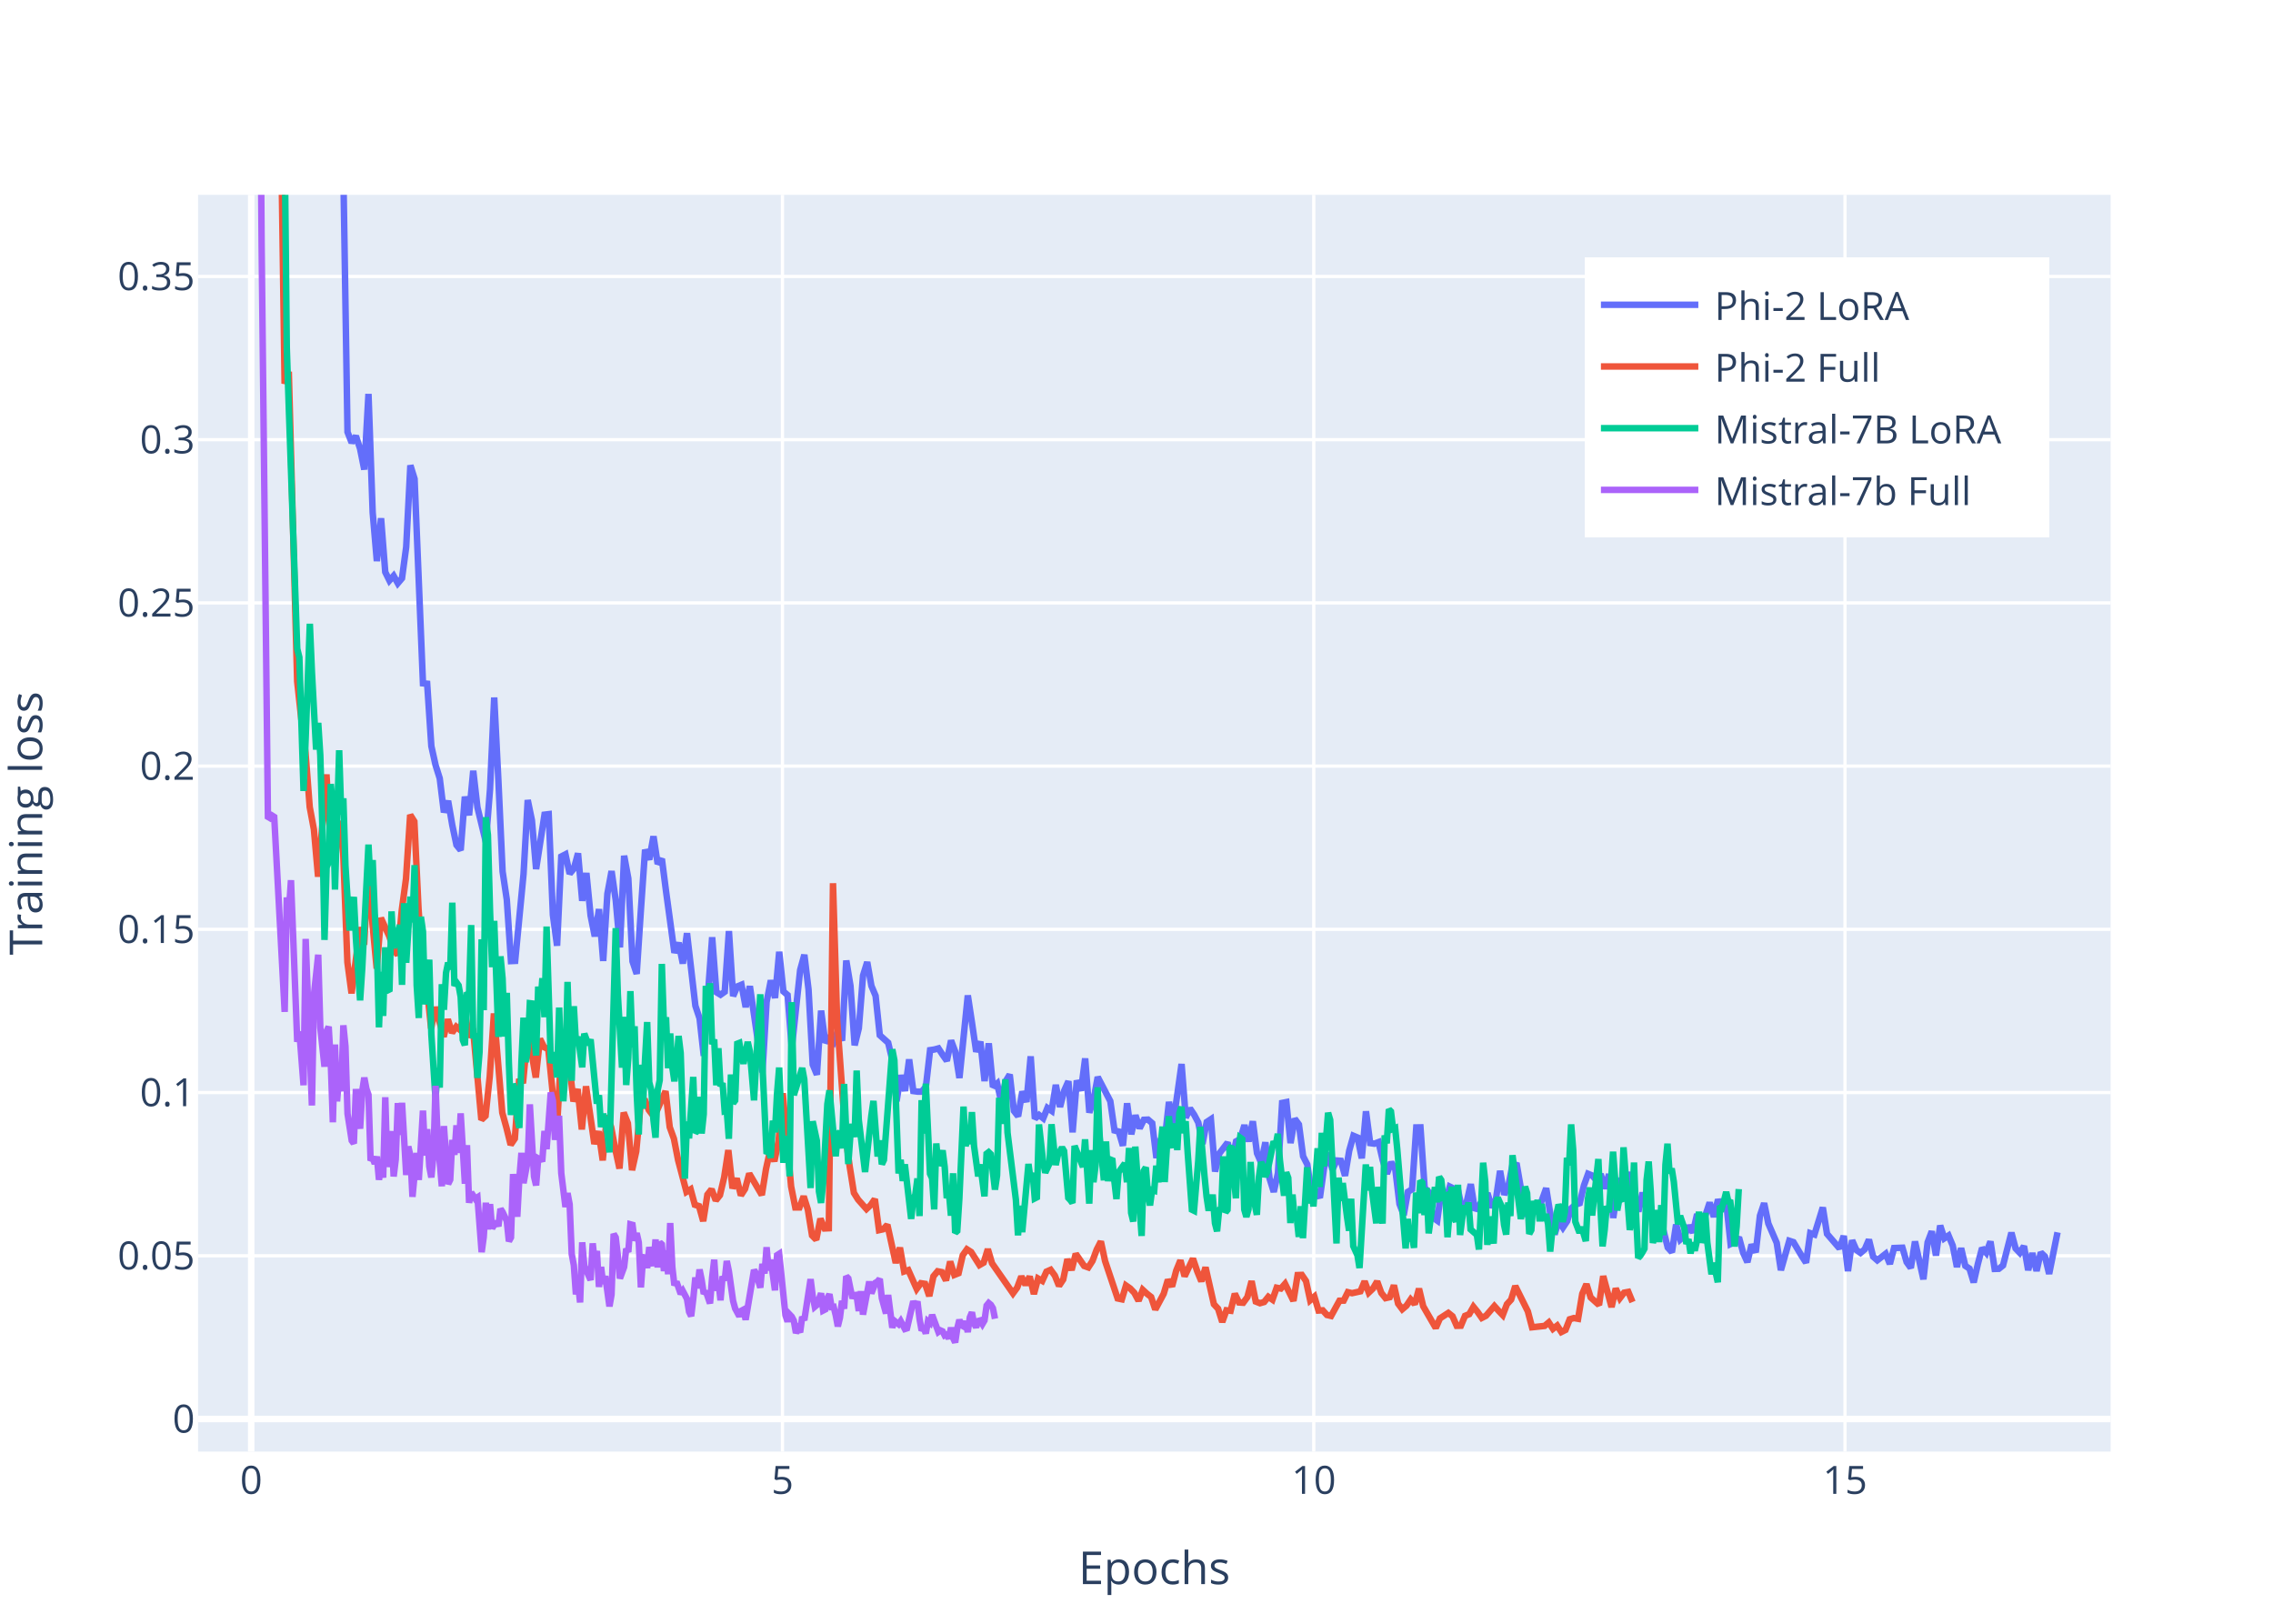
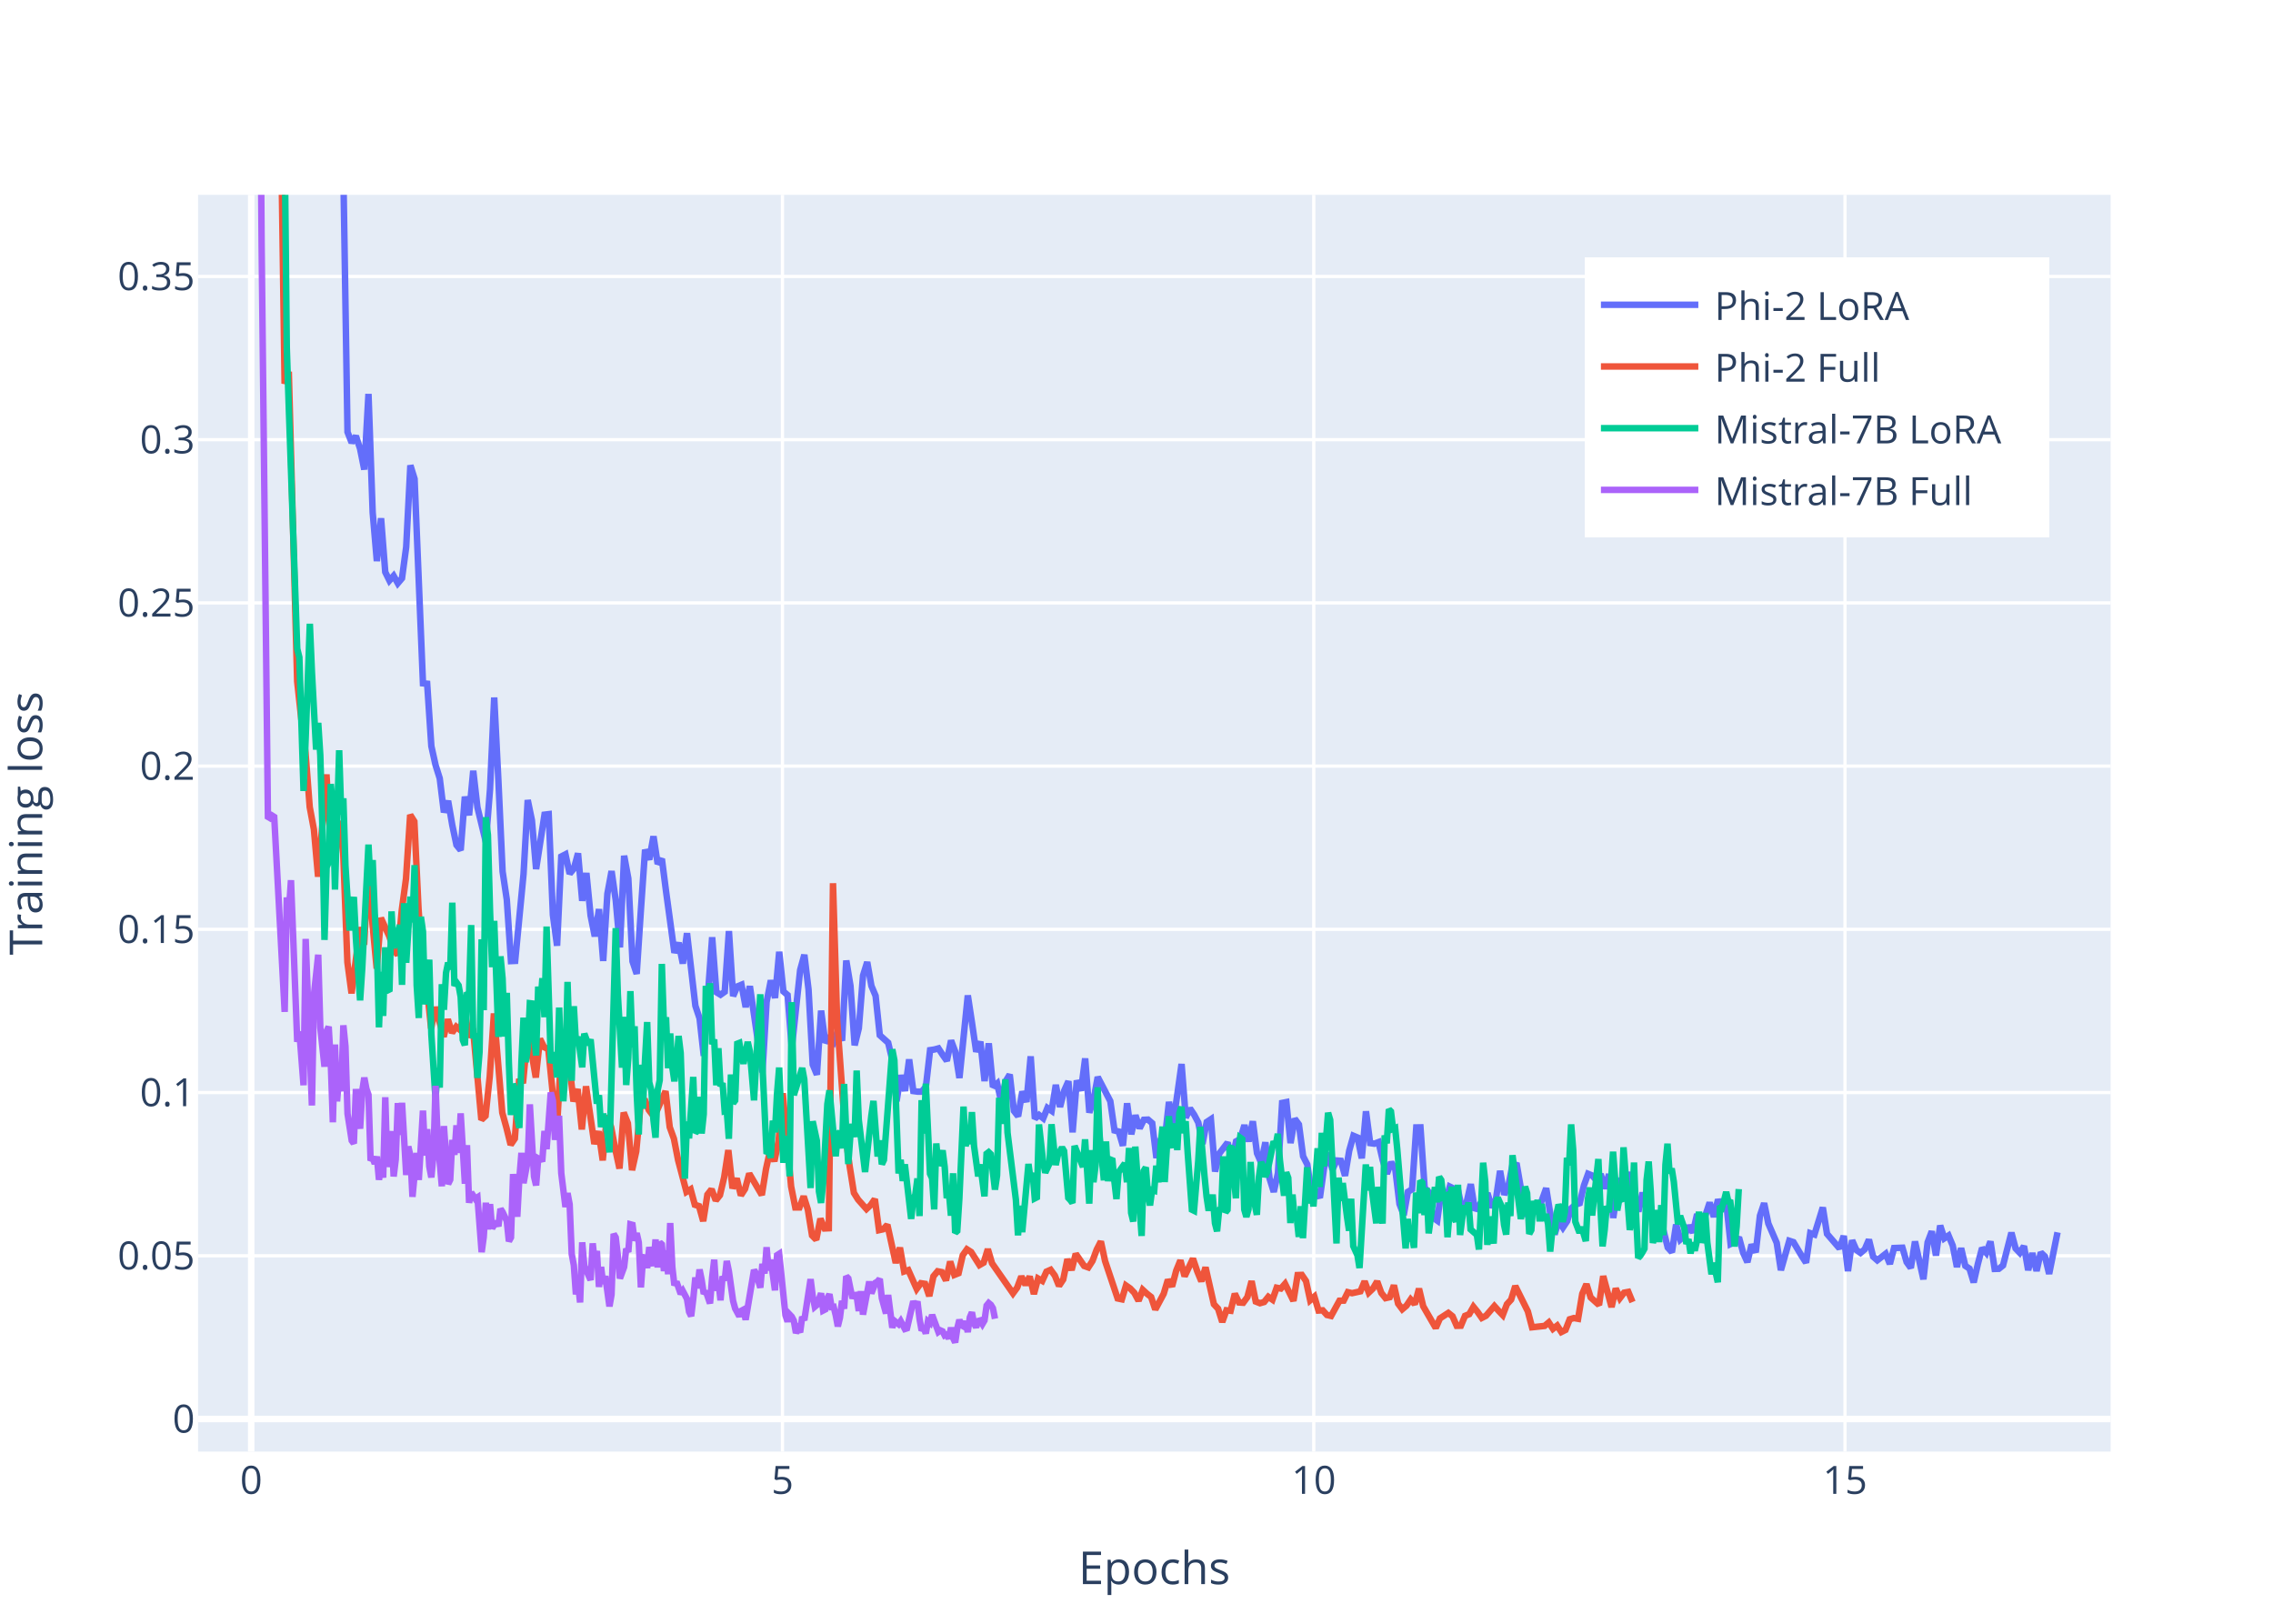
<svg xmlns="http://www.w3.org/2000/svg" class="main-svg" width="700" height="500" style="" viewBox="0 0 700 500">
  <rect x="0" y="0" width="700" height="500" style="fill: rgb(255, 255, 255); fill-opacity: 1;" />
-   <defs id="defs-9e82a1">
+   <defs id="defs-e3a1b8">
    <g class="clips">
-       <clipPath id="clip9e82a1xyplot" class="plotclip">
+       <clipPath id="clipe3a1b8xyplot" class="plotclip">
        <rect width="589" height="387" />
      </clipPath>
-       <clipPath class="axesclip" id="clip9e82a1x">
+       <clipPath class="axesclip" id="clipe3a1b8x">
        <rect x="61" y="0" width="589" height="500" />
      </clipPath>
-       <clipPath class="axesclip" id="clip9e82a1y">
+       <clipPath class="axesclip" id="clipe3a1b8y">
        <rect x="0" y="60" width="700" height="387" />
      </clipPath>
-       <clipPath class="axesclip" id="clip9e82a1xy">
+       <clipPath class="axesclip" id="clipe3a1b8xy">
        <rect x="61" y="60" width="589" height="387" />
      </clipPath>
    </g>
    <g class="gradients" />
  </defs>
  <g class="bglayer">
    <rect class="bg" x="61" y="60" width="589" height="387" style="fill: rgb(229, 236, 246); fill-opacity: 1; stroke-width: 0;" />
  </g>
  <g class="layer-below">
    <g class="imagelayer" />
    <g class="shapelayer" />
  </g>
  <g class="cartesianlayer">
    <g class="subplot xy">
      <g class="layer-subplot">
        <g class="shapelayer" />
        <g class="imagelayer" />
      </g>
      <g class="gridlayer">
        <g class="x">
          <path class="xgrid crisp" transform="translate(240.97,0)" d="M0,60v387" style="stroke: rgb(255, 255, 255); stroke-opacity: 1; stroke-width: 1px;" />
          <path class="xgrid crisp" transform="translate(404.58,0)" d="M0,60v387" style="stroke: rgb(255, 255, 255); stroke-opacity: 1; stroke-width: 1px;" />
          <path class="xgrid crisp" transform="translate(568.19,0)" d="M0,60v387" style="stroke: rgb(255, 255, 255); stroke-opacity: 1; stroke-width: 1px;" />
        </g>
        <g class="y">
          <path class="ygrid crisp" transform="translate(0,386.69)" d="M61,0h589" style="stroke: rgb(255, 255, 255); stroke-opacity: 1; stroke-width: 1px;" />
          <path class="ygrid crisp" transform="translate(0,336.43)" d="M61,0h589" style="stroke: rgb(255, 255, 255); stroke-opacity: 1; stroke-width: 1px;" />
          <path class="ygrid crisp" transform="translate(0,286.17)" d="M61,0h589" style="stroke: rgb(255, 255, 255); stroke-opacity: 1; stroke-width: 1px;" />
          <path class="ygrid crisp" transform="translate(0,235.91)" d="M61,0h589" style="stroke: rgb(255, 255, 255); stroke-opacity: 1; stroke-width: 1px;" />
          <path class="ygrid crisp" transform="translate(0,185.65)" d="M61,0h589" style="stroke: rgb(255, 255, 255); stroke-opacity: 1; stroke-width: 1px;" />
          <path class="ygrid crisp" transform="translate(0,135.39)" d="M61,0h589" style="stroke: rgb(255, 255, 255); stroke-opacity: 1; stroke-width: 1px;" />
          <path class="ygrid crisp" transform="translate(0,85.13)" d="M61,0h589" style="stroke: rgb(255, 255, 255); stroke-opacity: 1; stroke-width: 1px;" />
        </g>
      </g>
      <g class="zerolinelayer">
        <path class="xzl zl crisp" transform="translate(77.36,0)" d="M0,60v387" style="stroke: rgb(255, 255, 255); stroke-opacity: 1; stroke-width: 2px;" />
        <path class="yzl zl crisp" transform="translate(0,436.95)" d="M61,0h589" style="stroke: rgb(255, 255, 255); stroke-opacity: 1; stroke-width: 2px;" />
      </g>
      <path class="xlines-below" />
      <path class="ylines-below" />
      <g class="overlines-below" />
      <g class="xaxislayer-below" />
      <g class="yaxislayer-below" />
      <g class="overaxes-below" />
-       <g class="plot" transform="translate(61,60)" clip-path="url('#clip9e82a1xyplot')">
+       <g class="plot" transform="translate(61,60)" clip-path="url('#clipe3a1b8xyplot')">
        <g class="scatterlayer mlayer">
-           <g class="trace scatter trace34dbdf" style="stroke-miterlimit: 2; opacity: 1;">
+           <g class="trace scatter traceb89928" style="stroke-miterlimit: 2; opacity: 1;">
            <g class="fills" />
            <g class="errorbars" />
            <g class="lines">
              <path class="js-line" d="M17.63,-2883.76L18.92,-2907.2L26.66,-2332.11L27.95,-2147.59L40.86,-122.2L42.15,-89.26L44.73,-7.32L46.02,73.03L47.31,76.32L48.6,74.26L49.89,78.17L51.18,84.59L52.48,61.3L53.77,97.79L55.06,112.79L56.35,99.58L57.64,116.15L58.93,118.76L60.22,117.32L61.51,119.6L62.8,118.07L64.09,108.46L65.38,83.29L66.67,87.45L69.26,150.42L70.55,150.54L71.84,169.76L73.13,175.57L74.42,179.68L75.71,190.15L77,186.61L78.29,194.1L79.58,200.21L80.87,201.8L82.16,185.31L83.45,191.04L84.74,177.34L86.03,188.59L88.62,199.31L89.91,183.01L91.2,154.78L92.49,180.46L93.78,208.35L95.07,216.99L96.36,235.95L97.65,235.89L100.23,209.17L101.52,186.36L102.81,192.61L104.1,207.61L106.69,190.86L107.98,190.7L109.27,221.71L110.56,231.22L111.85,203.75L113.14,203.08L114.43,209.04L115.72,207.51L117.01,202.76L118.3,217.39L119.59,208.82L120.88,221.91L122.17,228.34L123.47,219.95L124.76,235.91L126.05,215.24L127.34,208.24L128.63,217.27L129.92,231.73L131.21,203.51L132.5,210.51L133.79,236.04L135.08,239.88L136.37,220.23L137.66,201.65L138.95,204.69L140.25,197.53L141.54,206.01L142.83,204.48L144.12,214.49L146.7,233.38L147.99,230.3L149.28,236.71L150.57,227.36L153.15,249.71L154.44,253.58L155.73,265.13L157.02,246.12L158.32,228.61L159.61,245.52L160.9,246.31L162.19,245.4L163.48,226.71L164.77,246.73L166.06,243.76L167.35,243.23L168.64,250.13L169.93,243.67L173.8,270.19L175.09,248.51L176.39,241.89L177.68,247.3L178.97,233.08L180.26,245.3L181.55,246.4L182.84,262.73L185.42,238.69L186.71,234.01L188,244.72L189.29,267.81L190.58,270.93L191.87,251.2L193.16,261.05L194.46,259.47L195.75,260.86L197.04,257.47L198.33,260.46L199.62,235.77L200.91,243.55L202.2,261.88L203.49,256.64L204.78,240.41L206.07,236.25L207.36,243.58L208.65,246.64L209.94,258.77L212.53,261.09L213.82,266.56L215.11,279.11L216.4,271.09L217.69,275.93L218.98,266.22L220.27,275.98L221.56,276.15L222.85,276.15L224.14,274.62L225.43,263.37L226.72,263.18L228.01,262.83L229.31,264.82L230.6,266.65L231.89,260.4L233.18,263.85L234.47,271.94L237.05,246.52L238.34,254.96L239.63,263.86L240.92,260.76L242.21,272.9L243.5,261.27L244.79,274.7L246.08,273.63L247.38,279.43L248.67,273.02L249.96,270.89L251.25,282.08L252.54,283.73L253.83,276.11L255.12,279.31L256.41,265.28L257.7,284.48L258.99,283.34L260.28,284.36L261.57,281.17L262.86,282.06L264.15,274.07L265.45,280.86L266.74,275.84L268.03,272.95L269.32,288.68L270.61,272.72L271.9,275.84L273.19,265.92L274.48,282.61L275.77,278.64L277.06,271.66L280.93,279.08L282.23,288.11L283.52,288.43L284.81,292.8L286.1,279.73L287.39,289.28L288.68,283.43L289.97,287.44L291.26,284.82L292.55,284.76L293.84,285.87L295.13,296.57L296.42,291.14L297.71,290.85L299,279.31L300.3,285.99L302.88,267.64L304.17,284.17L305.46,281.32L306.75,283.25L308.04,285.68L309.33,292.26L310.62,285.5L311.91,284.65L313.2,300.76L314.49,295.22L317.07,291.83L318.37,297.66L319.66,291.47L320.95,290.78L322.24,286.47L323.53,291.48L324.82,285.28L326.11,295.12L327.4,298.03L328.69,291.75L329.98,302.89L331.27,307.02L332.56,301.24L333.85,279.63L335.15,279.37L336.44,291.99L337.73,284.5L339.02,286.27L340.31,296.05L341.6,298.58L342.89,307.5L344.18,306.86L345.47,308.83L346.76,299.66L348.05,295.02L349.34,300.18L350.63,297.35L351.92,297.45L353.22,302.06L354.51,294.32L355.8,289.74L357.09,290.28L358.38,296.68L359.67,282.2L360.96,292L362.25,292.18L363.54,291.69L364.83,297.28L366.12,301.44L367.41,297.88L368.7,300.05L369.99,310.75L371.29,314.17L372.58,307L373.87,306.24L375.16,287.17L376.45,287.15L377.74,305.79L379.03,307.07L380.32,314.94L381.61,315.85L382.9,306.5L384.19,310.25L385.48,305.39L388.06,306.66L389.36,312.84L390.65,310.28L391.94,304.63L393.23,312.69L394.52,311.16L397.1,307.42L398.39,311.82L399.68,309.31L400.97,300.54L402.26,307.88L403.55,305.14L404.84,298.4L406.14,298.78L408.72,313.71L410.01,314.41L411.3,312.73L412.59,313.06L415.17,305.89L416.46,313.93L417.75,320.12L419.04,315.92L420.33,317.99L421.62,316.04L422.91,312.04L424.21,310.93L425.5,310.49L426.79,305.05L428.08,301.46L429.37,301.99L430.66,303.52L431.95,301.53L433.24,305.99L434.53,301.56L435.82,315.04L437.11,306.2L438.4,302.89L439.69,306.21L440.98,300.95L442.28,307.38L443.57,313.08L444.86,307.24L446.15,312.54L447.44,311.67L448.73,318.23L450.02,317.84L451.31,318.95L452.6,324.15L453.89,325.58L455.18,317.07L456.47,321.69L457.76,320.6L459.05,317.42L460.35,319.51L461.64,313.89L462.93,315.87L464.22,314.19L465.51,310.31L466.8,314.71L468.09,309.37L469.38,312.14L470.67,310.84L471.96,323.05L473.25,322.39L474.54,321.02L475.83,325.79L477.13,328.65L478.42,323.24L479.71,325.61L481,314.34L482.29,310.5L483.58,316.75L486.16,322.71L487.45,331.12L490.03,322.07L491.32,322.49L493.9,326.82L495.2,328.82L496.49,319.72L497.78,320.15L500.36,311.82L501.65,319.94L505.52,324.42L506.81,320.57L508.1,331.41L509.39,321.94L510.68,324.9L511.97,325.81L513.27,324.72L514.56,321.72L515.85,326.95L517.14,328.08L519.72,326.08L521.01,329.21L522.3,324.31L523.59,324.26L524.88,324.21L526.17,328.63L527.46,330.43L528.75,322.29L531.34,333.93L532.63,322.57L533.92,319.17L535.21,326.62L536.5,317.38L537.79,321.32L539.08,320.47L540.37,323.56L541.66,330.15L542.95,324.35L544.24,329.79L545.53,330.65L546.82,334.89L548.12,329.17L549.41,324.31L550.7,325.79L551.99,322.29L553.28,330.74L554.57,330.7L555.86,329.66L558.44,319.58L559.73,324.43L561.02,325.77L562.31,323.72L563.6,331.12L564.89,325.87L566.19,331.36L567.48,325.69L568.77,326.91L570.06,332.26L572.64,319.47" style="vector-effect: non-scaling-stroke; fill: none; stroke: rgb(99, 110, 250); stroke-opacity: 1; stroke-width: 2px; opacity: 1;" />
            </g>
            <g class="points" />
            <g class="text" />
          </g>
-           <g class="trace scatter trace63200b" style="stroke-miterlimit: 2; opacity: 1;">
+           <g class="trace scatter trace141cae" style="stroke-miterlimit: 2; opacity: 1;">
            <g class="fills" />
            <g class="errorbars" />
            <g class="lines">
              <path class="js-line" d="M17.62,-2749.59L24.07,-131.06L25.36,-32.68L26.65,58.13L27.94,54.48L30.52,149.81L31.8,161.54L33.09,171.79L34.38,188.52L35.67,195.41L36.96,209.96L39.54,178.47L40.83,200.31L43.41,192.84L44.7,202.78L45.99,236.34L47.27,245.89L49.85,225.54L51.14,230.93L52.43,206.85L53.72,224.58L55.01,238.25L56.3,222.67L58.88,228.32L60.17,232.23L61.46,234.09L62.74,220.19L64.03,210.61L65.32,190.93L66.61,192.96L67.9,219.96L69.19,238.14L70.48,244.25L71.77,256.69L73.06,250.11L75.64,259.25L76.92,253.88L78.21,258.01L79.5,256.17L80.79,257.22L82.08,250.6L83.37,259.41L84.66,256.68L87.24,284.82L88.53,283.61L89.82,271.51L91.11,252.06L93.68,282.62L94.97,287.29L96.26,292.51L97.55,290.62L98.84,273L100.13,272.8L101.42,259.22L102.71,264.2L104,271.8L105.29,259.89L106.57,262.46L107.86,263.09L110.44,288.77L111.73,266.29L113.02,261.09L114.31,267.39L115.6,279.17L116.89,275.36L118.18,287.79L119.47,274.5L122.04,292.26L123.33,288.37L124.62,297.32L125.91,283.52L127.2,287.04L128.49,293.88L129.78,299.83L131.07,282.58L132.36,285.87L133.65,300.33L134.94,294.57L136.22,280.84L137.51,278.44L138.8,281.8L140.09,283.48L141.38,281.86L143.96,276.01L145.25,287.07L146.54,290.64L147.83,297.25L150.41,307.01L151.69,306.23L152.98,310.98L154.27,311.4L155.56,316.03L156.85,307.87L158.14,306.22L159.43,309.66L160.72,308.02L162.01,302.56L163.3,294.16L164.59,305.94L165.88,302.88L167.16,308.09L168.45,306.1L169.74,301.38L173.61,307.97L174.9,299.98L176.19,294.15L177.48,297.6L178.77,291.31L180.06,276.65L182.63,305.32L183.92,311.81L185.21,311.81L186.5,308.39L187.79,312.5L189.08,320.43L190.37,321.75L191.66,315.28L192.95,318.28L194.24,318.22L195.53,211.97L196.81,254.19L199.39,289.8L200.68,299.25L201.97,307.32L203.26,309.38L205.84,312.29L207.13,311.09L208.42,309.24L209.71,318.81L210.99,318.53L212.28,317.16L214.86,328.91L216.15,324.19L217.44,331.53L218.73,331.11L221.31,336.89L222.6,335.14L223.89,335.34L225.18,339.1L226.46,333.01L227.75,331.47L229.04,331.72L230.33,334.28L231.62,328.47L232.91,332.58L234.2,332.07L235.49,326.52L236.78,324.7L238.07,325.52L240.64,329.55L241.93,328.81L243.22,324.65L244.51,329.01L250.96,338.26L252.25,336.5L253.54,333.06L254.83,335.64L256.11,333.08L257.4,338.47L258.69,333.69L259.98,334.42L261.27,331.58L262.56,331.01L263.85,332.79L265.14,335.95L266.43,334L267.72,327.75L269.01,331.09L270.29,326.08L272.87,329.82L274.16,330.28L275.45,328.28L276.74,324.8L278.03,322.28L279.32,328.3L283.19,339.83L284.48,340.1L285.76,335.85L287.05,336.75L288.34,338.1L289.63,340.54L290.92,337.18L292.21,338.37L293.5,339.38L294.79,343.23L297.37,338.4L298.66,334.1L299.95,336.12L301.23,331.27L302.52,328.11L303.81,333.01L306.39,327.58L307.68,331.41L308.97,334.55L310.26,330.26L312.84,341.62L314.13,343L315.41,347.08L316.7,343.48L317.99,343.63L319.28,338.38L320.57,341.07L321.86,341.16L323.15,339.41L324.44,334.5L325.73,340.79L327.02,341.3L328.31,340.93L329.6,339.33L330.88,340.21L332.17,336.53L333.46,336.78L334.75,335.32L337.33,340.58L338.62,332.63L339.91,332.58L341.2,334.47L342.49,340.39L343.78,339.28L345.06,343.56L346.35,343.49L347.64,344.92L348.93,345.22L351.51,340.53L352.8,340.5L354.09,337.9L355.38,338.21L357.96,337.64L359.25,334.56L360.53,338.02L361.82,336.79L363.11,334.59L364.4,338.14L365.69,339.74L366.98,339.45L368.27,335.79L369.56,341.42L370.85,343.15L372.14,342.06L373.43,340.15L374.71,341.6L376,336.82L377.29,342.23L381.16,348.92L382.45,345.97L385.03,344.29L386.32,345.32L387.61,348.26L388.9,348.23L390.18,345.19L391.47,344.67L392.76,342.4L394.05,343.99L395.34,345.83L396.63,345.17L399.21,342.18L400.5,343.62L401.79,344.96L403.08,341.6L404.37,340.2L405.65,336.02L409.52,343.81L410.81,348.71L414.68,348.29L415.97,347.21L417.26,349.19L418.55,348.2L419.83,350.17L421.12,349.53L422.41,346.25L423.7,345.87L424.99,346.1L426.28,338.39L427.57,335.43L428.86,339.52L431.44,341.84L432.73,332.95L435.3,342.48L436.59,336.76L437.88,339.73L439.17,338.05L440.46,337.81L441.75,340.94" style="vector-effect: non-scaling-stroke; fill: none; stroke: rgb(239, 85, 59); stroke-opacity: 1; stroke-width: 2px; opacity: 1;" />
            </g>
            <g class="points" />
            <g class="text" />
          </g>
-           <g class="trace scatter trace78c75f" style="stroke-miterlimit: 2; opacity: 1;">
+           <g class="trace scatter trace0f7ac9" style="stroke-miterlimit: 2; opacity: 1;">
            <g class="fills" />
            <g class="errorbars" />
            <g class="lines">
              <path class="js-line" d="M16.99,-2212.09L24.09,-267.03L24.74,-204.36L27.32,47.03L27.96,66.12L30.54,139.78L31.19,142.41L32.48,183.57L33.12,167.69L34.42,132.08L35.06,146.87L36.35,170.82L37,162.6L37.64,172.61L38.29,194.96L38.93,229.43L39.58,207.1L40.22,205.49L40.87,181.42L41.51,188.26L42.16,213.93L43.45,171.03L44.09,190.85L44.74,185.83L45.38,206.55L46.67,226.54L47.32,219.86L47.97,216.21L48.61,228.98L49.9,248.05L50.55,238.29L52.48,200.08L53.13,212.77L53.77,204.85L54.42,221.29L55.06,231.13L55.71,256.35L56.35,239.26L57,252.83L57.64,231.71L58.29,244.83L58.93,245.28L59.58,220.65L60.22,231.81L60.87,230.35L61.52,227.25L62.16,224.85L62.81,243.27L63.45,218.12L64.1,236.47L65.39,216.11L66.03,224.05L66.68,206.4L67.32,243.36L67.97,253.47L68.61,222.31L69.26,226.8L69.9,249.3L71.19,235.52L71.84,258.59L73.13,278.57L73.78,268.88L74.42,274.91L75.07,243.07L75.71,250.94L76.36,239.56L77,236.44L77.65,238.53L78.29,217.95L78.94,243.57L79.58,242.52L80.23,243.43L80.87,246.97L81.52,260.22L82.16,261.84L82.81,246.23L83.45,245.96L84.1,224.85L84.74,259.75L85.39,258.22L86.03,271.92L86.68,263.95L87.33,229.25L87.97,251.06L88.62,191.65L89.26,197.13L89.91,220.4L90.55,237.82L91.2,223.56L92.49,259.3L93.13,234.49L93.78,241.32L94.42,259.2L95.07,245.73L95.71,267.19L96.36,283.35L97,273.75L97.65,275.7L98.29,284.02L98.94,287.32L99.58,266.92L100.23,253.36L100.88,267.07L101.52,262.94L102.17,248.92L102.81,249L103.46,259.06L104.1,265.01L104.75,243.81L105.39,249.88L106.04,241.22L106.68,253.23L107.33,225.31L108.62,266.51L109.26,266.61L109.91,264.06L110.55,271.78L111.2,250.25L111.84,269.24L112.49,279.11L113.13,269.43L113.78,242.36L114.43,262.01L115.07,272.79L115.72,249.84L116.36,261.02L117.01,259.23L118.3,268.66L118.94,258.28L120.23,261.77L120.88,260.06L122.81,279.84L123.46,277.25L124.1,287.07L124.75,282.97L126.04,288.83L126.69,294.85L128.62,225.79L129.27,246.12L130.56,268.76L131.2,253.12L131.85,274.11L132.49,265.8L133.14,245.2L133.78,262.5L134.43,256.03L135.07,276.56L135.72,289.34L136.36,267.87L137.01,281.43L137.65,266.17L138.3,254.72L138.94,273.24L139.59,275.77L140.24,284.91L140.88,290.32L141.53,275.74L142.17,272.63L142.82,236.82L143.46,255.58L144.11,253.26L144.75,268.94L145.4,258.24L146.04,268.58L146.69,272.96L147.33,267.49L147.98,259.01L148.62,264.26L149.91,302.95L150.56,285.36L151.2,290.54L151.85,281.04L152.49,271.62L153.14,288.83L153.79,288.2L154.43,277.76L155.08,289.04L155.72,283.09L156.37,243.57L157.01,254.6L157.66,242.76L158.3,261.55L158.95,260.08L159.59,274.19L160.24,262.78L160.88,274.49L161.53,273.53L162.17,282.17L162.82,282L163.46,290.66L164.11,270.88L164.75,279.72L165.4,278.87L166.05,261.4L166.69,261.15L167.34,264.74L167.98,267.56L168.63,263.95L169.27,260.85L169.92,263.66L171.21,278.83L171.85,267.2L173.14,246.17L173.79,267.66L175.08,295.3L175.72,294.44L176.37,296.51L177.01,285.09L177.66,288.69L178.3,276.74L178.95,268.73L179.6,283.88L180.24,298.06L180.89,290.93L181.53,290.41L182.18,302.21L182.82,248.59L183.47,277.21L186.05,268.89L186.69,272.36L188.63,305.83L189.27,285.27L190.56,291.27L191.21,306.91L191.85,310.4L192.5,304.27L193.79,279.98L194.44,275.77L196.37,296.04L197.02,289.23L197.66,288.51L198.31,293.62L198.95,273.78L199.6,288.35L200.24,298.43L200.89,289.53L201.53,286.15L202.18,290.15L202.82,269.66L203.47,284.83L204.76,295.55L205.41,300.89L207.34,283.54L207.99,279.01L209.28,296.12L209.92,291.16L210.57,298.52L211.21,297.18L213.79,263.13L214.44,266.5L215.73,301.35L216.37,297.14L217.02,303.66L217.66,298.54L219.6,315.32L220.25,309.44L220.89,307.83L221.54,302.9L222.18,314.46L222.83,278.78L223.47,289.08L224.12,273.69L225.41,301.44L226.05,302.83L226.7,312.41L227.34,292.1L227.99,298.95L228.63,296.97L229.28,294.24L229.92,299.25L230.57,308.94L231.21,306.84L231.86,314.34L232.51,301.29L233.15,319.62L233.8,319.04L234.44,309.15L235.73,280.76L236.38,292.92L237.02,290.25L237.67,292.25L238.31,282.44L238.96,292.83L240.25,302.23L240.89,298.57L242.18,308.39L242.83,295.28L243.47,294.79L244.12,295.42L245.41,306.31L246.06,301.96L246.7,278.05L247.35,286.06L248.64,272.36L249.28,288.76L251.86,309.47L252.51,320.4L253.15,311.29L253.8,319.43L255.73,298.43L256.38,303.19L257.02,301.18L257.67,309.02L258.32,308.69L258.96,286.26L260.25,297.85L260.9,301.1L262.19,298.3L262.83,286.19L264.12,298.74L264.77,295.74L266.06,293.36L266.7,294.43L267.99,308.87L268.64,309.57L269.28,310.43L269.93,292.85L272.51,299.34L273.16,290.84L274.45,310.63L275.09,294.17L275.74,304.03L276.38,298.93L277.03,274.8L277.67,290L278.96,303.46L279.61,291.49L280.25,303.74L280.9,297.25L281.54,296.72L282.19,303.77L282.83,309.22L283.48,300.97L285.42,298.25L286.06,304.04L286.71,293.49L287.35,313.47L288,316.15L288.64,293.07L290.58,320.58L291.22,300.56L291.87,299.49L292.51,307.53L293.16,311.18L293.8,306.43L294.45,306.64L295.09,298.96L295.74,304.08L296.38,293.1L297.03,286.92L297.68,303.99L298.97,283.71L299.61,291.11L300.26,293.44L300.9,285.93L301.55,294.15L302.19,282.77L302.84,280.84L303.48,288.96L304.13,285.27L304.77,295.08L306.06,312.5L306.71,312.82L308,297.64L308.64,287.01L309.93,302.02L310.58,308.51L311.23,312.83L311.87,308.73L312.52,308.74L313.16,316.66L313.81,319.15L314.45,312.52L315.1,312.09L315.74,296.06L316.39,313.33L317.03,312.54L317.68,293.74L318.32,292.89L318.97,302.6L319.61,308.98L320.26,294.89L320.9,290.3L321.55,290.77L322.19,312.45L322.84,314.7L323.48,312.4L324.13,297.8L324.78,307.68L326.07,314.07L326.71,302.34L327.36,297.84L328,299.25L328.65,302.38L329.29,300.85L331.23,291.48L331.87,292.71L332.52,289.14L333.16,297.23L334.45,308.2L335.1,300.99L335.74,302.71L336.39,316.62L337.04,307.84L337.68,315.16L338.33,314.7L338.97,320.87L339.62,311.44L340.26,321.26L341.55,299.45L342.2,310.6L342.84,305.43L343.49,311.51L344.78,293.6L345.42,305.52L346.07,288.83L346.71,299.21L348,282.66L348.65,284.84L350.59,322.9L351.23,302.63L351.88,309.8L352.52,304.3L353.81,314.57L354.46,318.97L355.1,309.12L355.75,323.7L357.04,326.53L357.68,330.45L359.62,298.57L360.26,306.61L360.91,299.32L361.55,306.9L362.84,316.7L363.49,305.48L364.78,316.78L365.43,289.62L366.07,292.07L366.72,281.61L367.36,282.26L368.01,287.62L368.65,287.36L369.3,293.8L371.88,324.42L372.52,315.33L373.17,322.23L373.81,320.5L374.46,324.24L375.1,307.21L375.75,313.59L376.39,303.55L377.04,304.22L377.69,314.16L378.33,305.77L378.98,319.79L380.91,305.56L381.56,310.22L382.2,302.4L382.85,303.38L383.49,308.59L384.14,308.27L384.78,320.98L386.07,305.42L386.72,314.9L387.36,316.17L388.01,304.83L388.65,320.28L389.3,315.29L389.95,311.2L390.59,313.63L391.24,310.26L391.88,318.57L393.82,320.25L394.46,324.75L395.75,298.04L396.4,303.84L397.04,323.35L397.69,314.61L398.98,322.93L399.62,310.28L400.27,308.84L400.91,310.32L401.56,311.61L402.2,317.22L402.85,320.16L403.5,310.29L404.14,314.46L404.79,295.72L407.37,315.35L408.01,312.16L408.66,305.38L409.3,307.43L409.95,319.95L410.59,318.77L411.24,309.81L411.88,312.98L412.53,309.51L413.17,316.08L413.82,310.71L414.46,315.94L415.11,313.88L415.75,316.93L416.4,325.39L417.05,318.91L417.69,319.96L418.34,313.82L418.98,310.97L419.63,312.17L420.27,316.25L420.92,313.17L421.56,296.52L422.21,298.84L422.85,286.24L423.5,294.24L424.14,316.21L425.43,319.61L426.08,317.86L427.37,322.17L428.01,309.23L428.66,305.7L429.31,314.29L431.24,296.91L431.89,312.11L432.53,323.79L433.18,318.71L433.82,311.39L434.47,313.28L435.76,294.65L436.4,303.04L437.05,312.72L437.69,309.25L438.34,310.02L438.98,293.3L440.92,318.74L441.56,315.24L442.21,297.97L442.86,314.32L443.5,327.36L444.15,326.67L444.79,325.66L445.44,324.49L446.08,303.4L446.73,297.67L447.37,306.91L448.02,322.75L448.66,320.11L449.31,312.59L449.95,322.49L450.6,311.1L451.24,320.37L451.89,298.66L452.53,292.18L453.18,301.35L453.82,299.83L454.47,303.88L455.76,316.99L456.41,314.41L457.7,318.17L458.34,323.03L458.99,321.59L459.63,325.97L460.28,322.63L460.92,325.13L461.57,322.24L462.21,313.11L462.86,322.65L463.5,320.55L464.15,313.5L464.79,322.57L466.08,332.39L466.73,328.87L468.02,334.85L468.67,311.37L469.31,311.82L469.96,309.61L470.6,307.04L471.25,309.97L471.89,310.18L472.54,315.39L473.18,323.84L473.83,317.63L474.47,306.15" style="vector-effect: non-scaling-stroke; fill: none; stroke: rgb(0, 204, 150); stroke-opacity: 1; stroke-width: 2px; opacity: 1;" />
            </g>
            <g class="points" />
            <g class="text" />
          </g>
-           <g class="trace scatter tracea8a73f" style="stroke-miterlimit: 2; opacity: 1;">
+           <g class="trace scatter tracee4bf19" style="stroke-miterlimit: 2; opacity: 1;">
            <g class="fills" />
            <g class="errorbars" />
            <g class="lines">
              <path class="js-line" d="M16.99,-846.97L18.93,-68.83L19.57,15.32L21.51,191.53L22.16,191.91L22.8,191.14L23.45,191.55L26.67,251.59L27.32,216.35L27.96,220.72L28.61,211.04L30.54,260.81L31.19,257.62L32.48,274.18L33.13,229.12L35.06,280.41L35.71,246.05L37,233.99L37.64,256.35L38.93,268.47L39.58,257.57L40.22,256.14L40.87,267.22L41.51,285.58L42.16,261.64L42.8,279.15L43.45,271.11L44.09,276.05L44.74,255.73L45.39,262.21L46.03,282.97L47.32,291.23L47.97,292.11L48.61,275.34L49.26,283.47L49.9,287.55L50.55,276L51.19,271.84L51.84,275.29L52.48,277.1L53.13,297.37L53.77,296.58L54.42,298.35L55.06,296.14L55.71,303.29L56.35,299.15L57,302.62L57.65,277.88L58.29,299.35L59.58,288.32L60.23,302.27L60.87,297.03L61.52,279.67L62.16,289.49L62.81,279.59L64.1,301.82L64.74,293.03L65.39,295.89L66.03,308.54L67.32,295.04L67.97,303.34L69.26,281.99L69.91,295.84L70.55,287.7L71.2,299.16L71.84,302.56L72.49,295.61L73.13,274.36L73.78,290.56L75.07,305.29L75.71,286.75L77,304.6L77.65,303.27L78.29,291.03L78.94,295.61L79.58,286.53L80.23,295.03L80.87,282.84L81.52,293.66L82.17,304.51L82.81,292.63L83.46,310.38L84.1,307.2L85.39,309.15L86.04,308.72L87.33,325.57L87.97,320.93L88.62,310.36L89.26,318.58L89.91,310.78L90.55,318.25L91.84,316.13L92.49,317.61L93.13,312.25L93.78,313.22L95.07,315.99L95.72,322.23L96.36,321.05L97.01,301.53L98.3,314.67L98.94,302.86L99.59,295L100.23,304.34L101.52,297.42L102.17,280.07L103.46,302.29L104.1,305.02L104.75,296.72L105.39,297.09L106.04,296.95L106.69,288.26L107.33,293.86L108.62,276.41L109.27,278.94L109.91,291.01L110.56,284.52L111.2,284.53L111.85,301.26L113.14,311.68L113.78,307.4L114.43,310.86L115.07,326.14L115.72,329.61L116.36,338.57L117.01,335.16L117.65,341.06L118.3,322.55L118.95,329.83L120.88,334.15L121.53,322.87L122.17,328.73L122.82,325.21L123.46,336.29L124.11,330.13L124.75,335.35L125.4,332.96L126.69,342.27L127.33,338.65L127.98,319.95L128.62,321.05L129.27,326.71L129.91,333.67L130.56,331.92L131.21,330.14L131.85,324.52L132.5,325.51L133.14,317L133.79,317.18L134.43,322.04L135.08,319.73L135.72,322.56L136.37,336.43L137.01,327.79L137.66,326.52L138.3,330.47L138.95,324.04L139.59,326.78L140.24,329.84L140.88,321.67L141.53,330.28L142.17,322.6L142.82,323.18L143.47,331.42L144.11,325.06L144.76,332.37L145.4,316.61L146.05,330.15L146.69,335.78L147.34,334.7L148.63,338.43L149.27,337.52L150.56,339.97L151.21,343.96L151.85,345.27L152.5,339.92L153.14,333.38L153.79,336.71L154.43,330.92L155.08,334.1L155.73,338.4L156.37,337.58L157.66,341.36L158.31,333.34L158.95,327.91L159.6,337.47L160.24,334.4L160.89,340.41L161.53,333.04L162.18,334.3L162.82,328.3L163.47,331.46L164.76,340.58L165.4,342.93L166.69,345.32L167.34,343.62L167.99,343.27L168.63,346.4L171.21,331.07L171.86,332.16L173.15,336.5L173.79,329.19L174.44,332.15L175.08,324.06L175.73,331.22L176.37,327.92L177.66,337.33L178.31,326.51L178.95,326.1L179.6,332.27L180.89,344.98L181.54,346.94L182.18,344.77L182.83,345.45L183.47,346.68L184.12,350.46L184.76,349.24L185.41,350.25L186.05,345.48L186.7,346.52L188.63,333.9L189.28,339.05L189.92,342.39L190.57,341.84L191.21,340.1L191.86,338.25L192.51,343.54L193.15,343.21L193.8,339.75L194.44,338.54L195.09,342.47L195.73,342.4L196.38,345.02L197.02,348.42L197.67,345.76L198.31,340.58L198.96,342.99L199.6,333.01L200.25,333.66L200.89,336.81L201.54,339.8L202.18,338.28L202.83,339.18L203.47,343.7L204.12,337.61L204.77,344.8L206.7,334.62L207.35,338.27L208.64,334.99L209.28,334.61L209.93,333.82L210.57,339.74L211.86,344.46L212.51,338.77L213.8,348.83L214.44,346.72L215.73,347.75L216.38,346.81L217.67,349.24L218.32,349.03L220.25,340.71L220.9,342.14L221.54,340.76L222.19,346.15L222.83,349.69L223.48,348.89L224.12,350.62L224.77,346.87L225.41,347.38L226.06,344.9L227.99,350.13L228.64,349.67L229.29,349.96L229.93,351.23L230.58,350.96L231.22,352.18L231.87,348.81L232.51,352.02L233.16,353.38L233.8,349.07L234.45,346.43L235.09,348.07L235.74,348.44L236.38,346.88L237.03,350.19L237.67,345.66L238.32,344.11L238.96,347.53L239.61,348.71L240.25,346.78L240.9,346.6L241.55,347.7L242.19,346.61L242.84,342.03L243.48,341.24L244.13,341.77L244.77,342.82L245.42,346.08" style="vector-effect: non-scaling-stroke; fill: none; stroke: rgb(171, 99, 250); stroke-opacity: 1; stroke-width: 2px; opacity: 1;" />
            </g>
            <g class="points" />
            <g class="text" />
          </g>
        </g>
      </g>
      <g class="overplot" />
      <path class="xlines-above crisp" d="M0,0" style="fill: none;" />
      <path class="ylines-above crisp" d="M0,0" style="fill: none;" />
      <g class="overlines-above" />
      <g class="xaxislayer-above">
        <g class="xtick">
          <text text-anchor="middle" x="0" y="460" transform="translate(77.36,0)" style="font-family: 'Open Sans', verdana, arial, sans-serif; font-size: 12px; fill: rgb(42, 63, 95); fill-opacity: 1; white-space: pre;">0</text>
        </g>
        <g class="xtick">
          <text text-anchor="middle" x="0" y="460" transform="translate(240.97,0)" style="font-family: 'Open Sans', verdana, arial, sans-serif; font-size: 12px; fill: rgb(42, 63, 95); fill-opacity: 1; white-space: pre;">5</text>
        </g>
        <g class="xtick">
          <text text-anchor="middle" x="0" y="460" transform="translate(404.58,0)" style="font-family: 'Open Sans', verdana, arial, sans-serif; font-size: 12px; fill: rgb(42, 63, 95); fill-opacity: 1; white-space: pre;">10</text>
        </g>
        <g class="xtick">
          <text text-anchor="middle" x="0" y="460" transform="translate(568.19,0)" style="font-family: 'Open Sans', verdana, arial, sans-serif; font-size: 12px; fill: rgb(42, 63, 95); fill-opacity: 1; white-space: pre;">15</text>
        </g>
      </g>
      <g class="yaxislayer-above">
        <g class="ytick">
          <text text-anchor="end" x="60" y="4.2" transform="translate(0,436.95)" style="font-family: 'Open Sans', verdana, arial, sans-serif; font-size: 12px; fill: rgb(42, 63, 95); fill-opacity: 1; white-space: pre;">0</text>
        </g>
        <g class="ytick">
          <text text-anchor="end" x="60" y="4.2" transform="translate(0,386.69)" style="font-family: 'Open Sans', verdana, arial, sans-serif; font-size: 12px; fill: rgb(42, 63, 95); fill-opacity: 1; white-space: pre;">0.05</text>
        </g>
        <g class="ytick">
          <text text-anchor="end" x="60" y="4.2" transform="translate(0,336.43)" style="font-family: 'Open Sans', verdana, arial, sans-serif; font-size: 12px; fill: rgb(42, 63, 95); fill-opacity: 1; white-space: pre;">0.1</text>
        </g>
        <g class="ytick">
          <text text-anchor="end" x="60" y="4.2" transform="translate(0,286.17)" style="font-family: 'Open Sans', verdana, arial, sans-serif; font-size: 12px; fill: rgb(42, 63, 95); fill-opacity: 1; white-space: pre;">0.15</text>
        </g>
        <g class="ytick">
          <text text-anchor="end" x="60" y="4.2" transform="translate(0,235.91)" style="font-family: 'Open Sans', verdana, arial, sans-serif; font-size: 12px; fill: rgb(42, 63, 95); fill-opacity: 1; white-space: pre;">0.2</text>
        </g>
        <g class="ytick">
          <text text-anchor="end" x="60" y="4.2" transform="translate(0,185.65)" style="font-family: 'Open Sans', verdana, arial, sans-serif; font-size: 12px; fill: rgb(42, 63, 95); fill-opacity: 1; white-space: pre;">0.25</text>
        </g>
        <g class="ytick">
          <text text-anchor="end" x="60" y="4.2" transform="translate(0,135.39)" style="font-family: 'Open Sans', verdana, arial, sans-serif; font-size: 12px; fill: rgb(42, 63, 95); fill-opacity: 1; white-space: pre;">0.3</text>
        </g>
        <g class="ytick">
          <text text-anchor="end" x="60" y="4.2" transform="translate(0,85.13)" style="font-family: 'Open Sans', verdana, arial, sans-serif; font-size: 12px; fill: rgb(42, 63, 95); fill-opacity: 1; white-space: pre;">0.35</text>
        </g>
      </g>
      <g class="overaxes-above" />
    </g>
  </g>
  <g class="polarlayer" />
  <g class="ternarylayer" />
  <g class="geolayer" />
  <g class="funnelarealayer" />
  <g class="pielayer" />
  <g class="treemaplayer" />
  <g class="sunburstlayer" />
  <g class="glimages" />
-   <defs id="topdefs-9e82a1">
+   <defs id="topdefs-e3a1b8">
    <g class="clips" />
-     <clipPath id="legend9e82a1">
+     <clipPath id="legende3a1b8">
      <rect width="143" height="86" x="0" y="0" />
    </clipPath>
  </defs>
  <g class="layer-above">
    <g class="imagelayer" />
    <g class="shapelayer" />
  </g>
  <g class="infolayer">
    <g class="legend" pointer-events="all" transform="translate(488.025,79.35)">
      <rect class="bg" shape-rendering="crispEdges" style="stroke: rgb(68, 68, 68); stroke-opacity: 1; fill: rgb(255, 255, 255); fill-opacity: 1; stroke-width: 0px;" width="143" height="86" x="0" y="0" />
-       <g class="scrollbox" transform="" clip-path="url('#legend9e82a1')">
+       <g class="scrollbox" transform="" clip-path="url('#legende3a1b8')">
        <g class="groups">
          <g class="traces" transform="translate(0,14.5)" style="opacity: 1;">
            <text class="legendtext" text-anchor="start" x="40" y="4.68" style="font-family: 'Open Sans', verdana, arial, sans-serif; font-size: 12px; fill: rgb(42, 63, 95); fill-opacity: 1; white-space: pre;">Phi-2 LoRA   </text>
            <g class="layers" style="opacity: 1;">
              <g class="legendfill" />
              <g class="legendlines">
                <path class="js-line" d="M5,0h30" style="fill: none; stroke: rgb(99, 110, 250); stroke-opacity: 1; stroke-width: 2px;" />
              </g>
              <g class="legendsymbols">
                <g class="legendpoints" />
              </g>
            </g>
            <rect class="legendtoggle" x="0" y="-9.5" width="137.359" height="19" style="fill: rgb(0, 0, 0); fill-opacity: 0;" />
          </g>
          <g class="traces" transform="translate(0,33.5)" style="opacity: 1;">
            <text class="legendtext" text-anchor="start" x="40" y="4.68" style="font-family: 'Open Sans', verdana, arial, sans-serif; font-size: 12px; fill: rgb(42, 63, 95); fill-opacity: 1; white-space: pre;">Phi-2 Full   </text>
            <g class="layers" style="opacity: 1;">
              <g class="legendfill" />
              <g class="legendlines">
                <path class="js-line" d="M5,0h30" style="fill: none; stroke: rgb(239, 85, 59); stroke-opacity: 1; stroke-width: 2px;" />
              </g>
              <g class="legendsymbols">
                <g class="legendpoints" />
              </g>
            </g>
            <rect class="legendtoggle" x="0" y="-9.5" width="137.359" height="19" style="fill: rgb(0, 0, 0); fill-opacity: 0;" />
          </g>
          <g class="traces" transform="translate(0,52.5)" style="opacity: 1;">
            <text class="legendtext" text-anchor="start" x="40" y="4.68" style="font-family: 'Open Sans', verdana, arial, sans-serif; font-size: 12px; fill: rgb(42, 63, 95); fill-opacity: 1; white-space: pre;">Mistral-7B LoRA   </text>
            <g class="layers" style="opacity: 1;">
              <g class="legendfill" />
              <g class="legendlines">
                <path class="js-line" d="M5,0h30" style="fill: none; stroke: rgb(0, 204, 150); stroke-opacity: 1; stroke-width: 2px;" />
              </g>
              <g class="legendsymbols">
                <g class="legendpoints" />
              </g>
            </g>
            <rect class="legendtoggle" x="0" y="-9.5" width="137.359" height="19" style="fill: rgb(0, 0, 0); fill-opacity: 0;" />
          </g>
          <g class="traces" transform="translate(0,71.5)" style="opacity: 1;">
-             <text class="legendtext" text-anchor="start" x="40" y="4.68" style="font-family: 'Open Sans', verdana, arial, sans-serif; font-size: 12px; fill: rgb(42, 63, 95); fill-opacity: 1; white-space: pre;">Mistral-7b Full   </text>
+             <text class="legendtext" text-anchor="start" x="40" y="4.68" style="font-family: 'Open Sans', verdana, arial, sans-serif; font-size: 12px; fill: rgb(42, 63, 95); fill-opacity: 1; white-space: pre;">Mistral-7B Full   </text>
            <g class="layers" style="opacity: 1;">
              <g class="legendfill" />
              <g class="legendlines">
                <path class="js-line" d="M5,0h30" style="fill: none; stroke: rgb(171, 99, 250); stroke-opacity: 1; stroke-width: 2px;" />
              </g>
              <g class="legendsymbols">
                <g class="legendpoints" />
              </g>
            </g>
            <rect class="legendtoggle" x="0" y="-9.5" width="137.359" height="19" style="fill: rgb(0, 0, 0); fill-opacity: 0;" />
          </g>
        </g>
      </g>
      <rect class="scrollbar" rx="20" ry="3" width="0" height="0" style="fill: rgb(128, 139, 164); fill-opacity: 1;" x="0" y="0" />
    </g>
    <g class="g-gtitle" />
    <g class="g-xtitle">
      <text class="xtitle" x="355.5" y="487.8" text-anchor="middle" style="font-family: 'Open Sans', verdana, arial, sans-serif; font-size: 14px; fill: rgb(42, 63, 95); opacity: 1; font-weight: normal; white-space: pre;">Epochs</text>
    </g>
    <g class="g-ytitle" transform="translate(1.15918,0)">
      <text class="ytitle" transform="rotate(-90,11.84063,253.5)" x="11.841" y="253.5" text-anchor="middle" style="font-family: 'Open Sans', verdana, arial, sans-serif; font-size: 14px; fill: rgb(42, 63, 95); opacity: 1; font-weight: normal; white-space: pre;">Training loss</text>
    </g>
  </g>
</svg>
